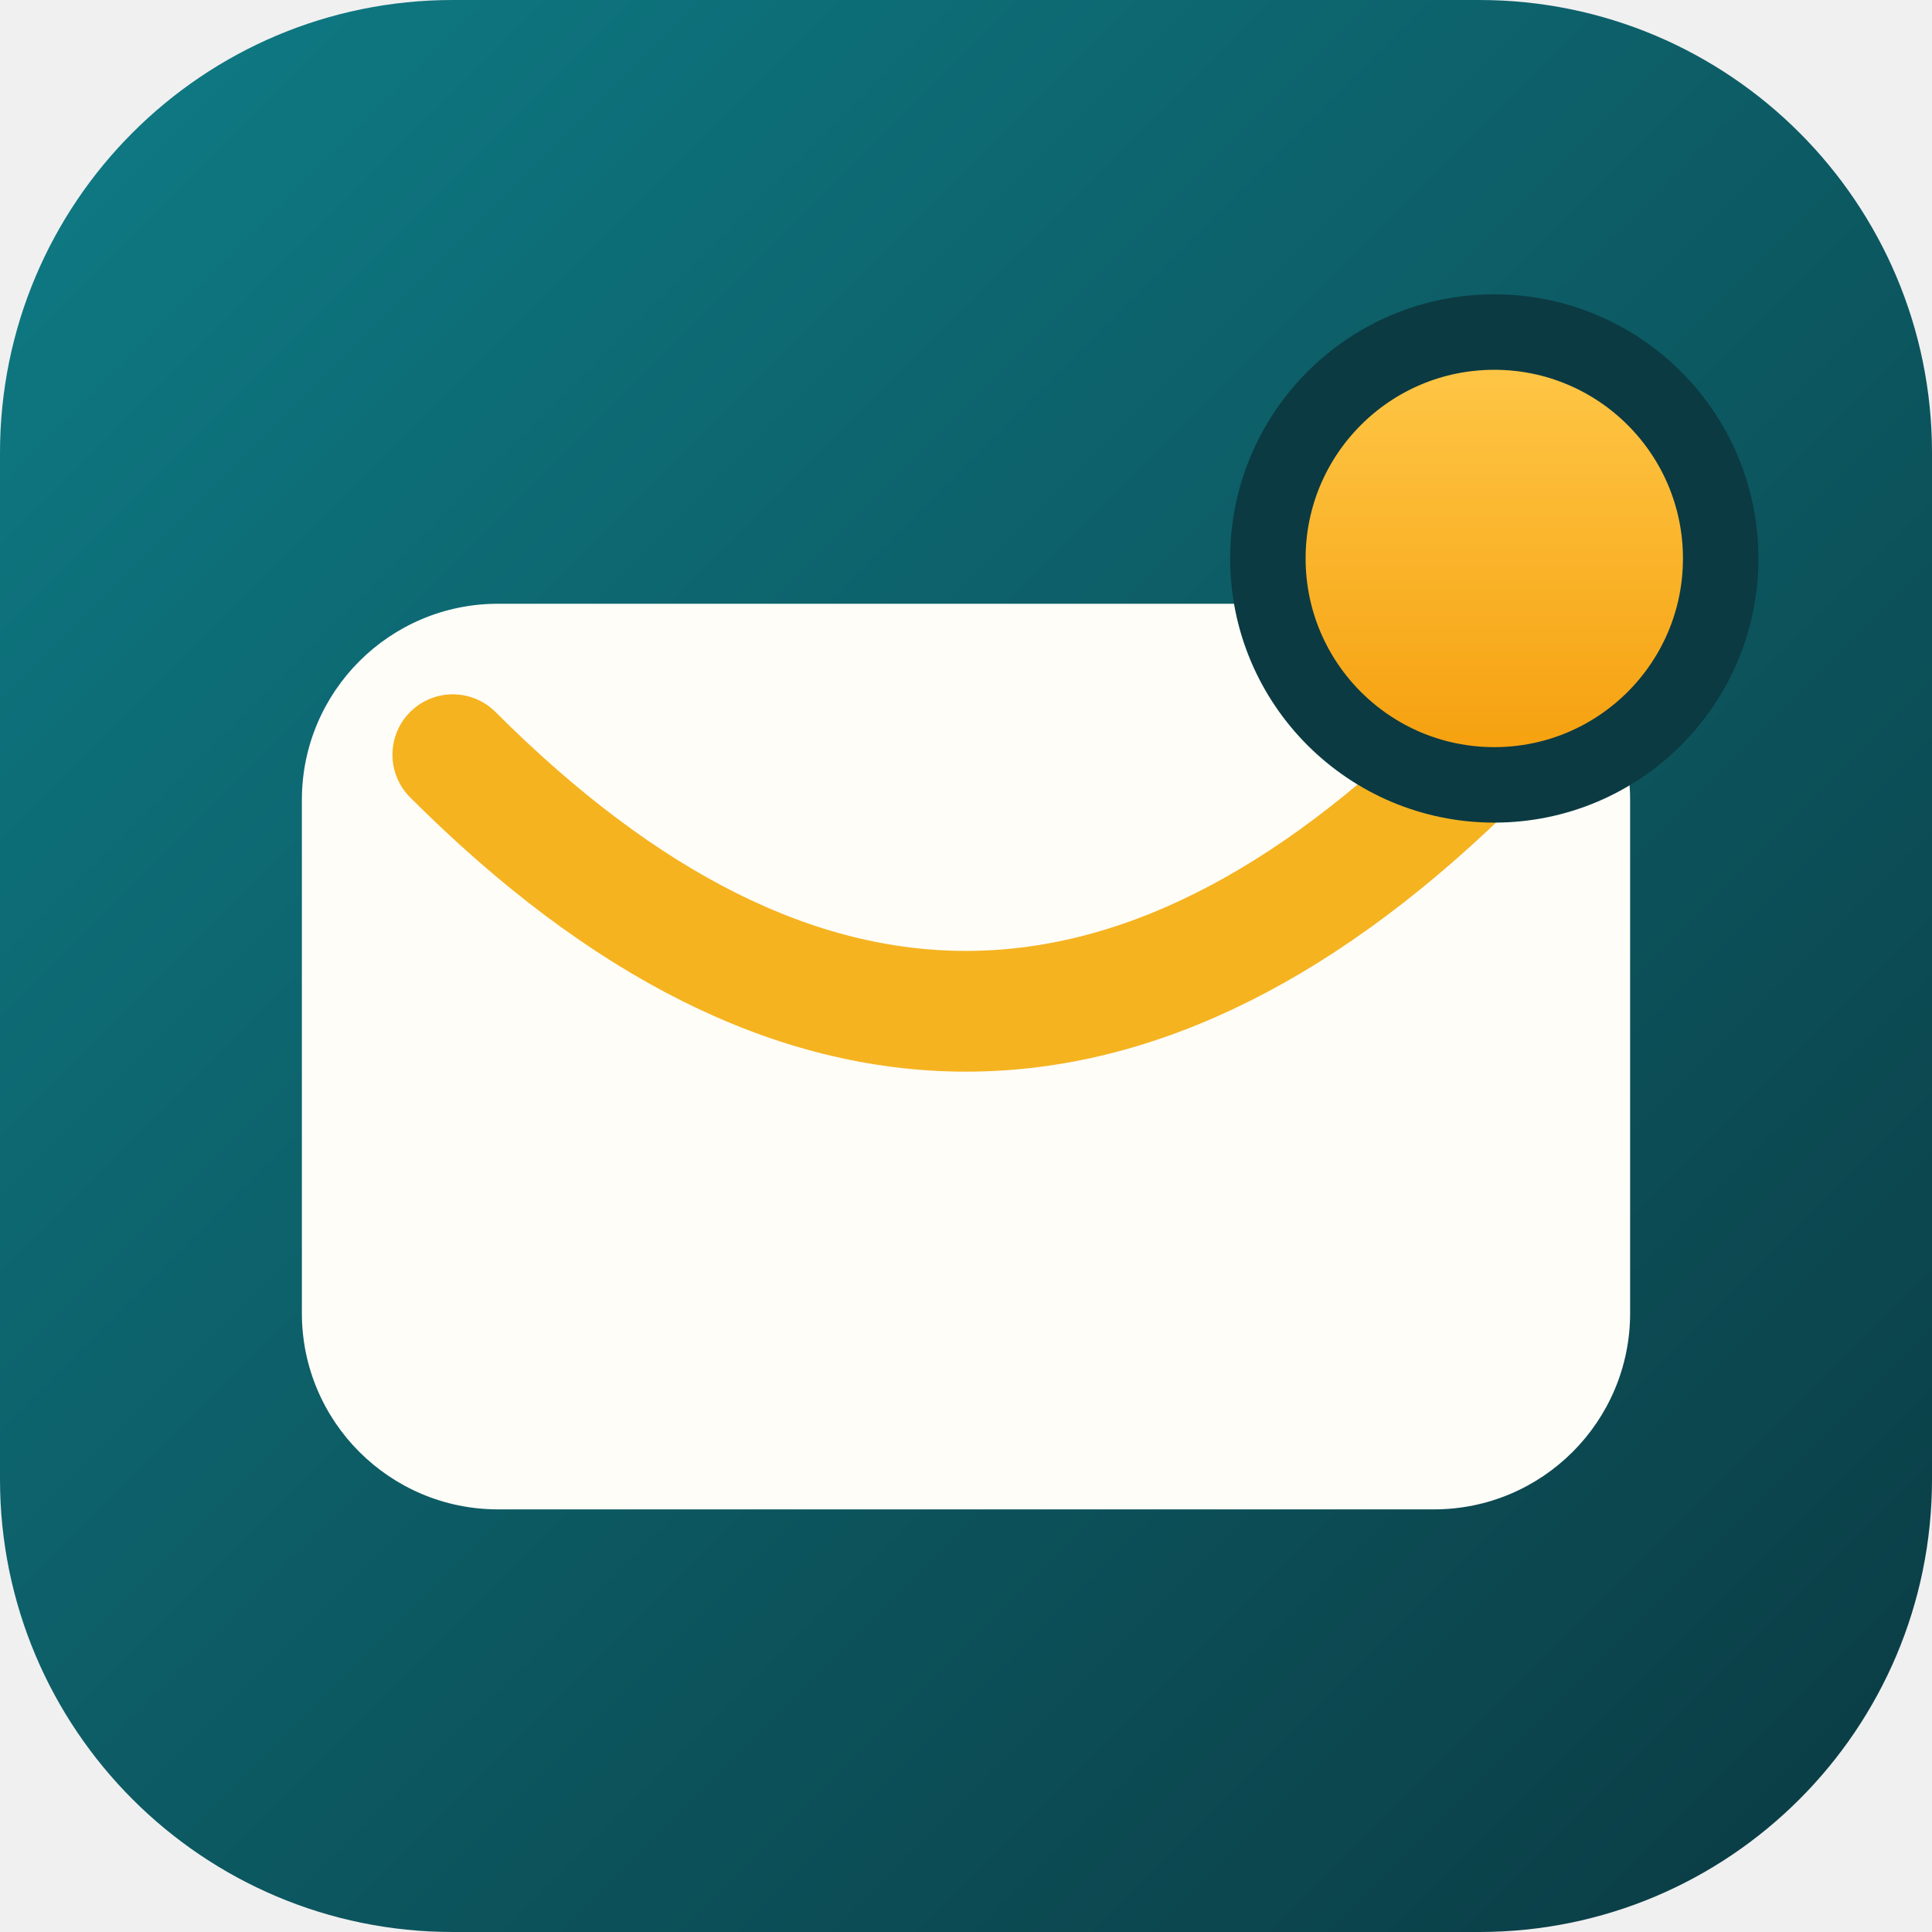
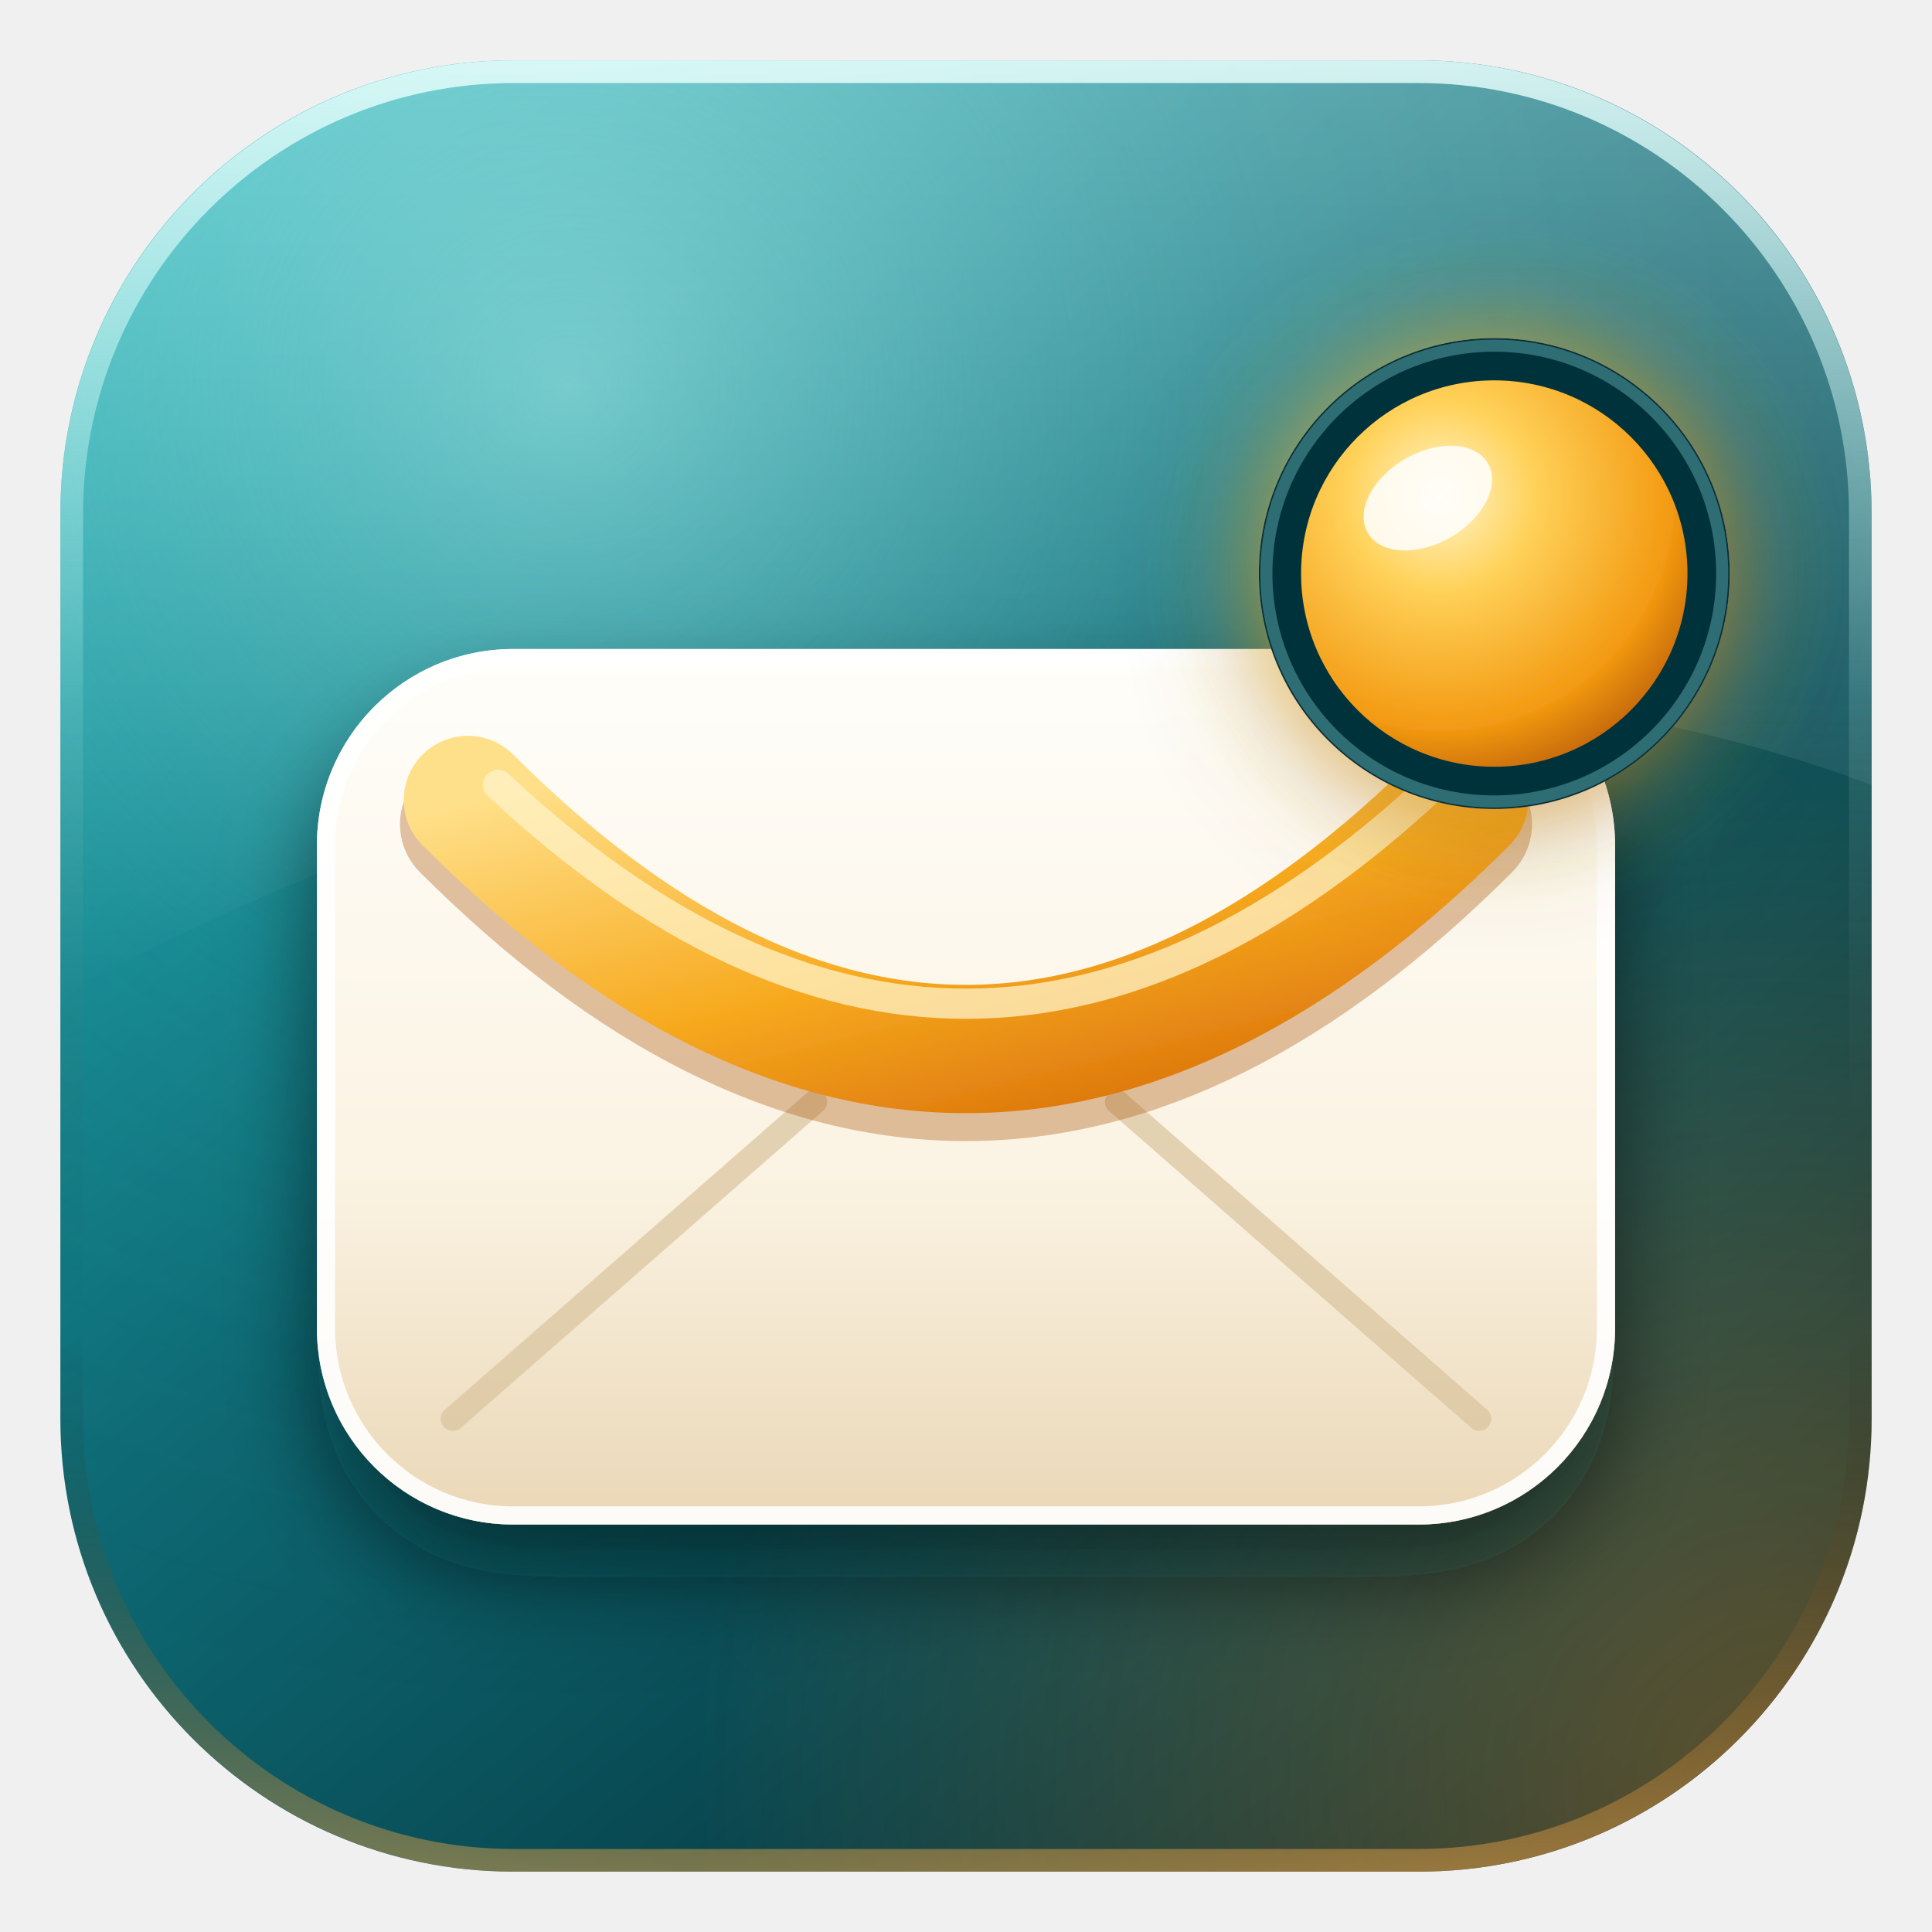
<svg xmlns="http://www.w3.org/2000/svg" viewBox="0 0 128 128" role="img" aria-label="Magizhchi MailLook">
  <defs>
-     <linearGradient id="ml-tile" x1="0" y1="0" x2="1" y2="1">
-       <stop offset="0" stop-color="#0E7C86" />
-       <stop offset="1" stop-color="#0B3A42" />
+     <linearGradient id="tile" x1="0.1" y1="0" x2="0.9" y2="1">
+       <stop offset="0" stop-color="#22b3b8" />
+       <stop offset="0.45" stop-color="#0d6a75" />
+       <stop offset="1" stop-color="#04252c" />
    </linearGradient>
-     <linearGradient id="ml-sun" x1="0" y1="0" x2="0" y2="1">
-       <stop offset="0" stop-color="#FFC94A" />
-       <stop offset="1" stop-color="#F59E0B" />
+     <radialGradient id="tileGlow" cx="0.28" cy="0.18" r="0.75">
+       <stop offset="0" stop-color="#9ff3ee" stop-opacity="0.45" />
+       <stop offset="0.5" stop-color="#3fc3c4" stop-opacity="0.08" />
+       <stop offset="1" stop-color="#000" stop-opacity="0" />
+     </radialGradient>
+     <radialGradient id="warmBounce" cx="0.95" cy="0.95" r="0.6">
+       <stop offset="0" stop-color="#ff9f2e" stop-opacity="0.35" />
+       <stop offset="1" stop-color="#ff9f2e" stop-opacity="0" />
+     </radialGradient>
+     <linearGradient id="rim" x1="0" y1="0" x2="0" y2="1">
+       <stop offset="0" stop-color="#e9fffd" stop-opacity="0.85" />
+       <stop offset="0.35" stop-color="#bff5f1" stop-opacity="0.15" />
+       <stop offset="0.7" stop-color="#000" stop-opacity="0" />
+       <stop offset="1" stop-color="#ffb04a" stop-opacity="0.45" />
    </linearGradient>
+     <linearGradient id="gloss" x1="0" y1="0" x2="0" y2="1">
+       <stop offset="0" stop-color="#fff" stop-opacity="0.3" />
+       <stop offset="1" stop-color="#fff" stop-opacity="0" />
+     </linearGradient>
+     <linearGradient id="paper" x1="0" y1="0" x2="0" y2="1">
+       <stop offset="0" stop-color="#fffefa" />
+       <stop offset="0.6" stop-color="#fbf3e3" />
+       <stop offset="1" stop-color="#ead7b6" />
+     </linearGradient>
+     <linearGradient id="smile" x1="0" y1="0" x2="1" y2="1">
+       <stop offset="0" stop-color="#ffe08a" />
+       <stop offset="0.55" stop-color="#f7aa1f" />
+       <stop offset="1" stop-color="#d9700a" />
+     </linearGradient>
+     <radialGradient id="sun" cx="0.36" cy="0.3" r="0.8">
+       <stop offset="0" stop-color="#fff6cf" />
+       <stop offset="0.3" stop-color="#ffd25a" />
+       <stop offset="0.75" stop-color="#f39a12" />
+       <stop offset="1" stop-color="#b85a05" />
+     </radialGradient>
+     <filter id="lift" x="-30%" y="-30%" width="160%" height="170%">
+       <feDropShadow dx="0" dy="3.5" stdDeviation="3" flood-color="#021417" flood-opacity="0.55" />
+     </filter>
+     <filter id="sunGlow" x="-60%" y="-60%" width="220%" height="220%">
+       <feGaussianBlur stdDeviation="4" result="b" />
+       <feColorMatrix in="b" values="1 0 0 0 0.2  0 0.8 0 0 0.1  0 0 0.2 0 0  0 0 0 0.9 0" result="g" />
+       <feMerge>
+         <feMergeNode in="g" />
+         <feMergeNode in="SourceGraphic" />
+       </feMerge>
+     </filter>
+     <clipPath id="tileClip">
+       <rect x="4" y="4" width="120" height="120" rx="30" />
+     </clipPath>
  </defs>
-   <rect width="128" height="128" rx="30" fill="url(#ml-tile)" />
-   <rect x="20" y="40" width="88" height="60" rx="13" fill="#FFFDF8" />
-   <path d="M30 50 Q64 84 98 50" fill="none" stroke="#F5B320" stroke-width="8" stroke-linecap="round" />
-   <circle cx="99" cy="37" r="15" fill="url(#ml-sun)" stroke="#0B3A42" stroke-width="5" />
+   <rect x="4" y="4" width="120" height="120" rx="30" fill="url(#tile)" />
+   <g clip-path="url(#tileClip)">
+     <rect x="4" y="4" width="120" height="120" fill="url(#tileGlow)" />
+     <rect x="4" y="4" width="120" height="120" fill="url(#warmBounce)" />
+     <path d="M4 4 H124 V52 C92 40 44 44 4 66 Z" fill="url(#gloss)" />
+   </g>
+   <rect x="4.75" y="4.75" width="118.5" height="118.5" rx="29.3" fill="none" stroke="url(#rim)" stroke-width="1.5" />
+   <g filter="url(#lift)">
+     <rect x="21" y="43" width="86" height="58" rx="13" fill="url(#paper)" />
+     <path d="M30 94 L54 73 M98 94 L74 73" stroke="#d9c39c" stroke-width="1.6" stroke-linecap="round" opacity="0.7" />
+     <rect x="21.6" y="43.6" width="84.8" height="56.8" rx="12.4" fill="none" stroke="#fff" stroke-opacity="0.9" stroke-width="1.2" />
+     <path d="M31 53 Q64 86 97 53" fill="none" stroke="#a95406" stroke-opacity="0.35" stroke-width="9" stroke-linecap="round" transform="translate(0 1.6)" />
+     <path d="M31 53 Q64 86 97 53" fill="none" stroke="url(#smile)" stroke-width="8.5" stroke-linecap="round" />
+     <path d="M33 52 Q64 81 95 52" fill="none" stroke="#fff3c8" stroke-opacity="0.75" stroke-width="2" stroke-linecap="round" />
+   </g>
+   <g filter="url(#sunGlow)">
+     <circle cx="99" cy="38" r="15.6" fill="#05303a" />
+     <circle cx="99" cy="38" r="15.1" fill="none" stroke="#7fe0dc" stroke-opacity="0.35" stroke-width="0.8" />
+     <circle cx="99" cy="38" r="12.8" fill="url(#sun)" />
+     <ellipse cx="94.6" cy="33" rx="4.6" ry="3" fill="#fff" fill-opacity="0.85" transform="rotate(-30 94.6 33)" />
+   </g>
</svg>
